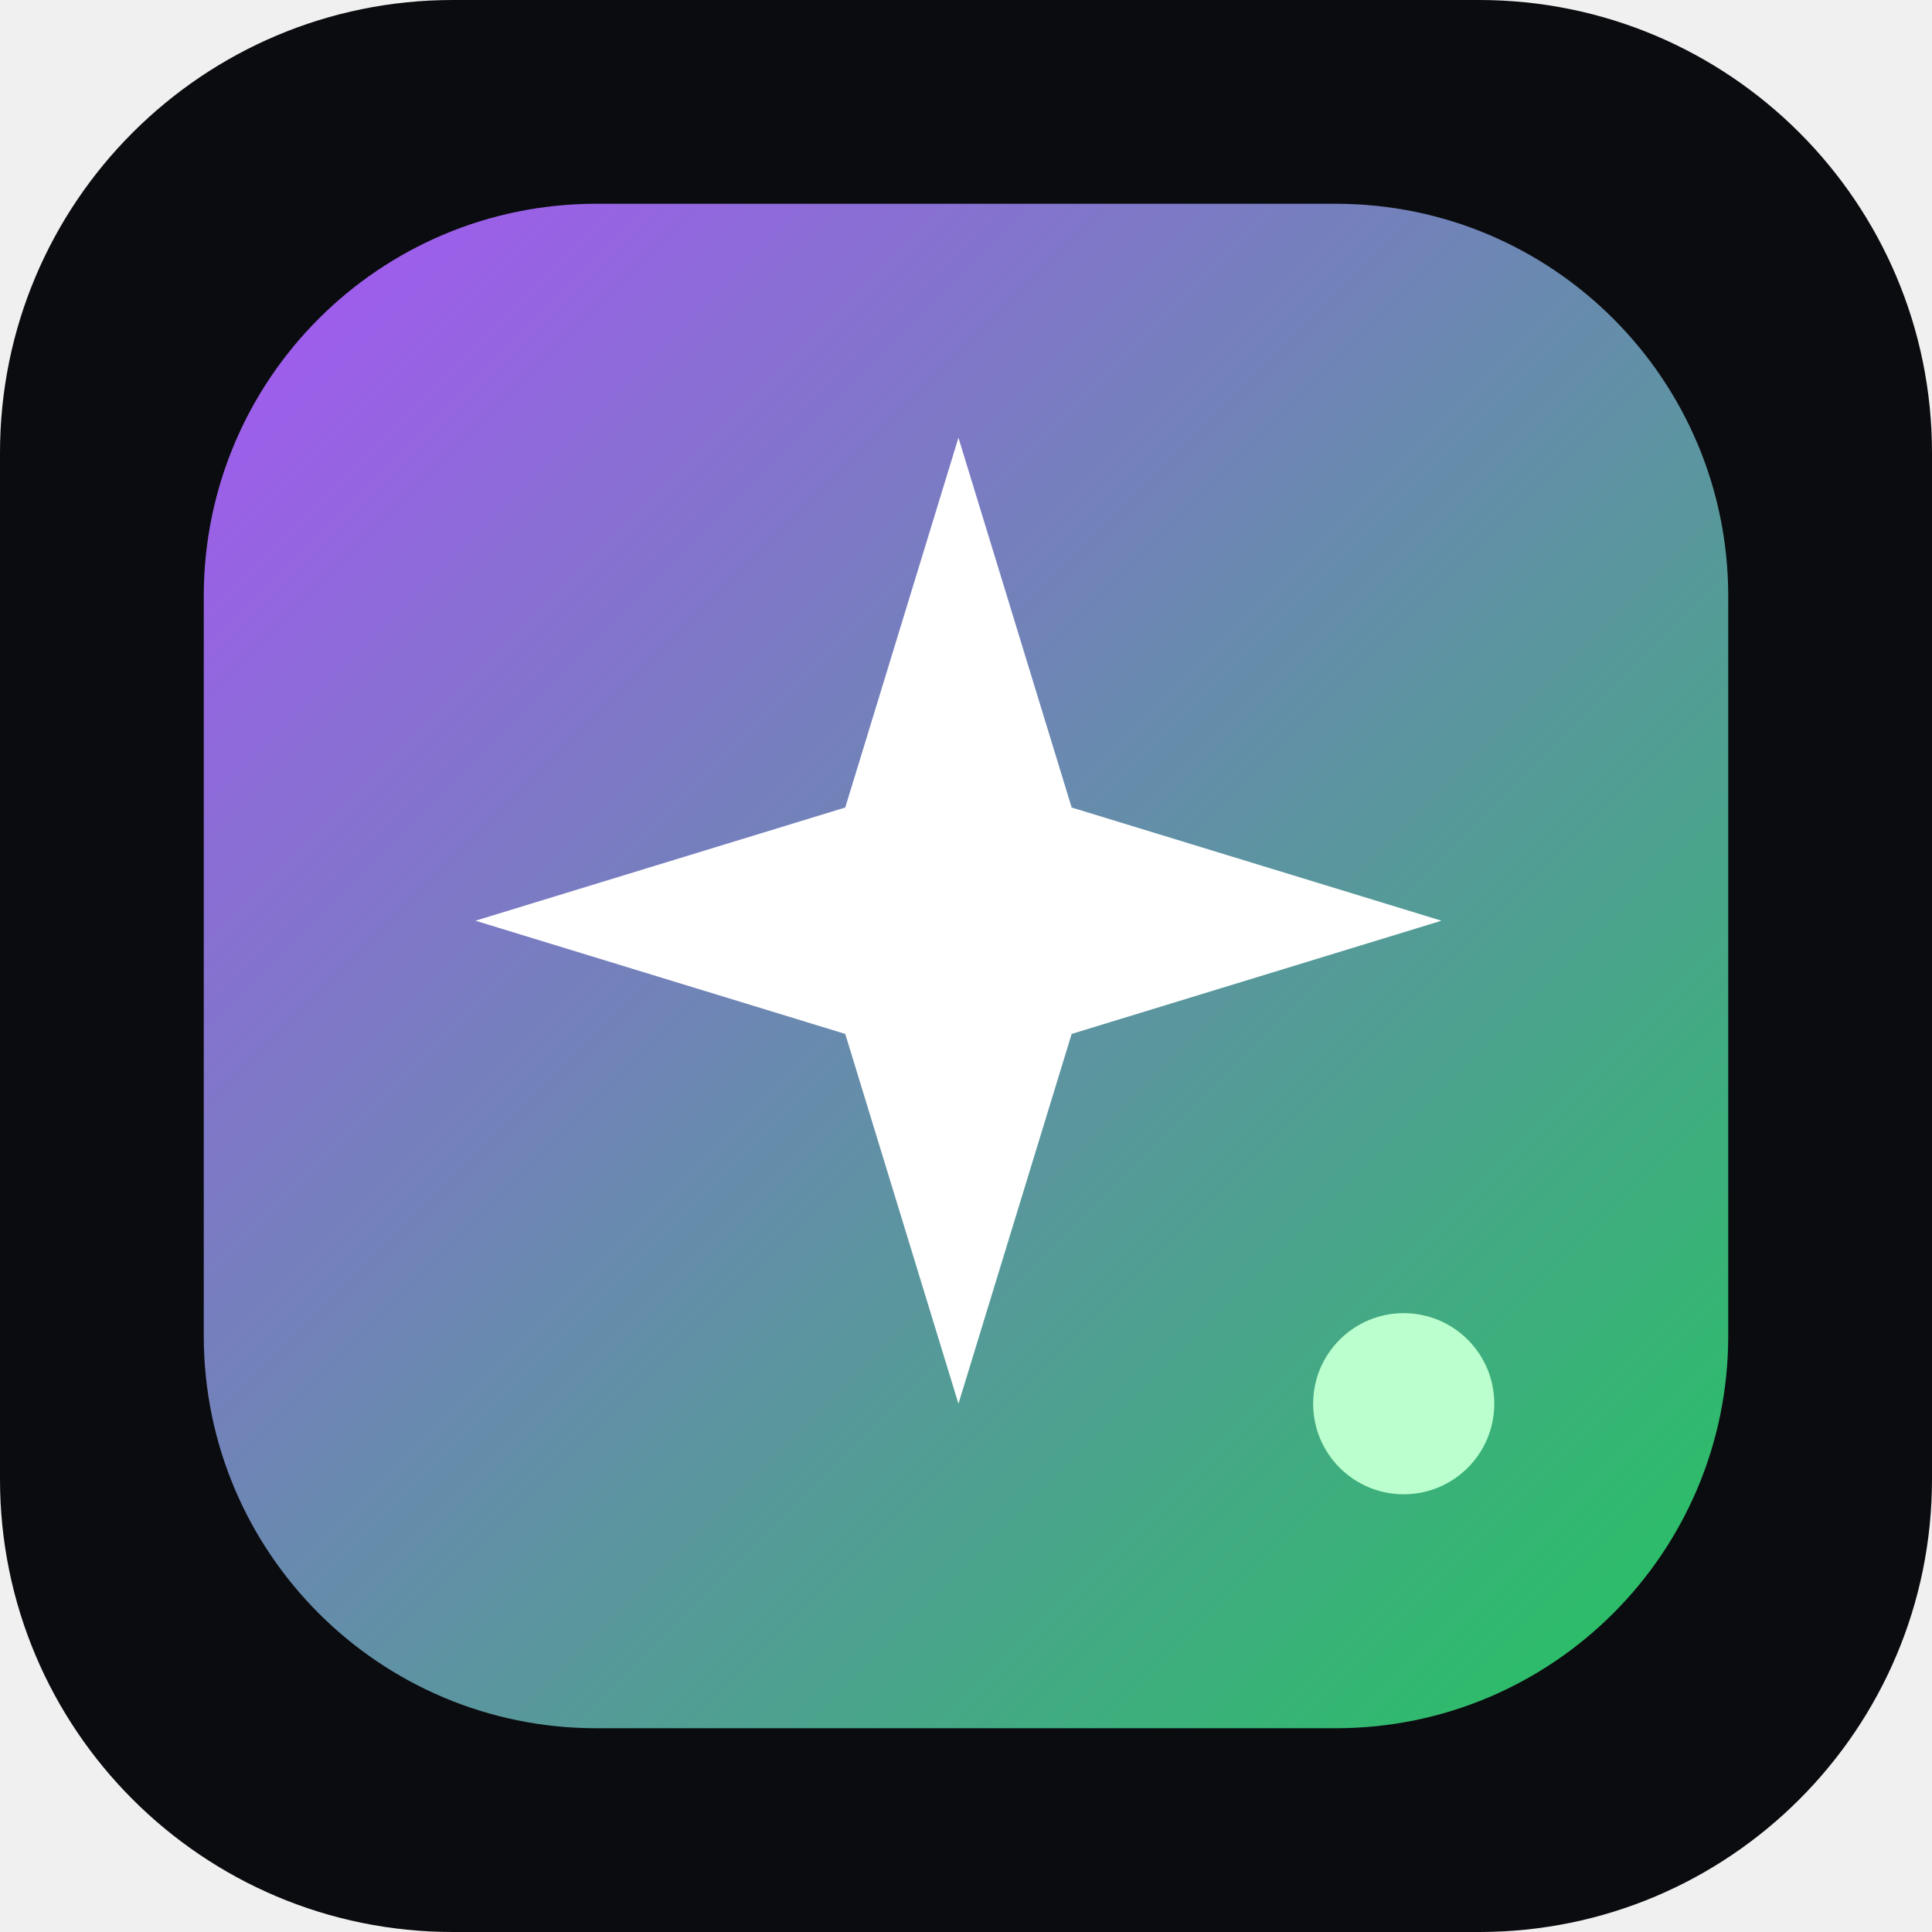
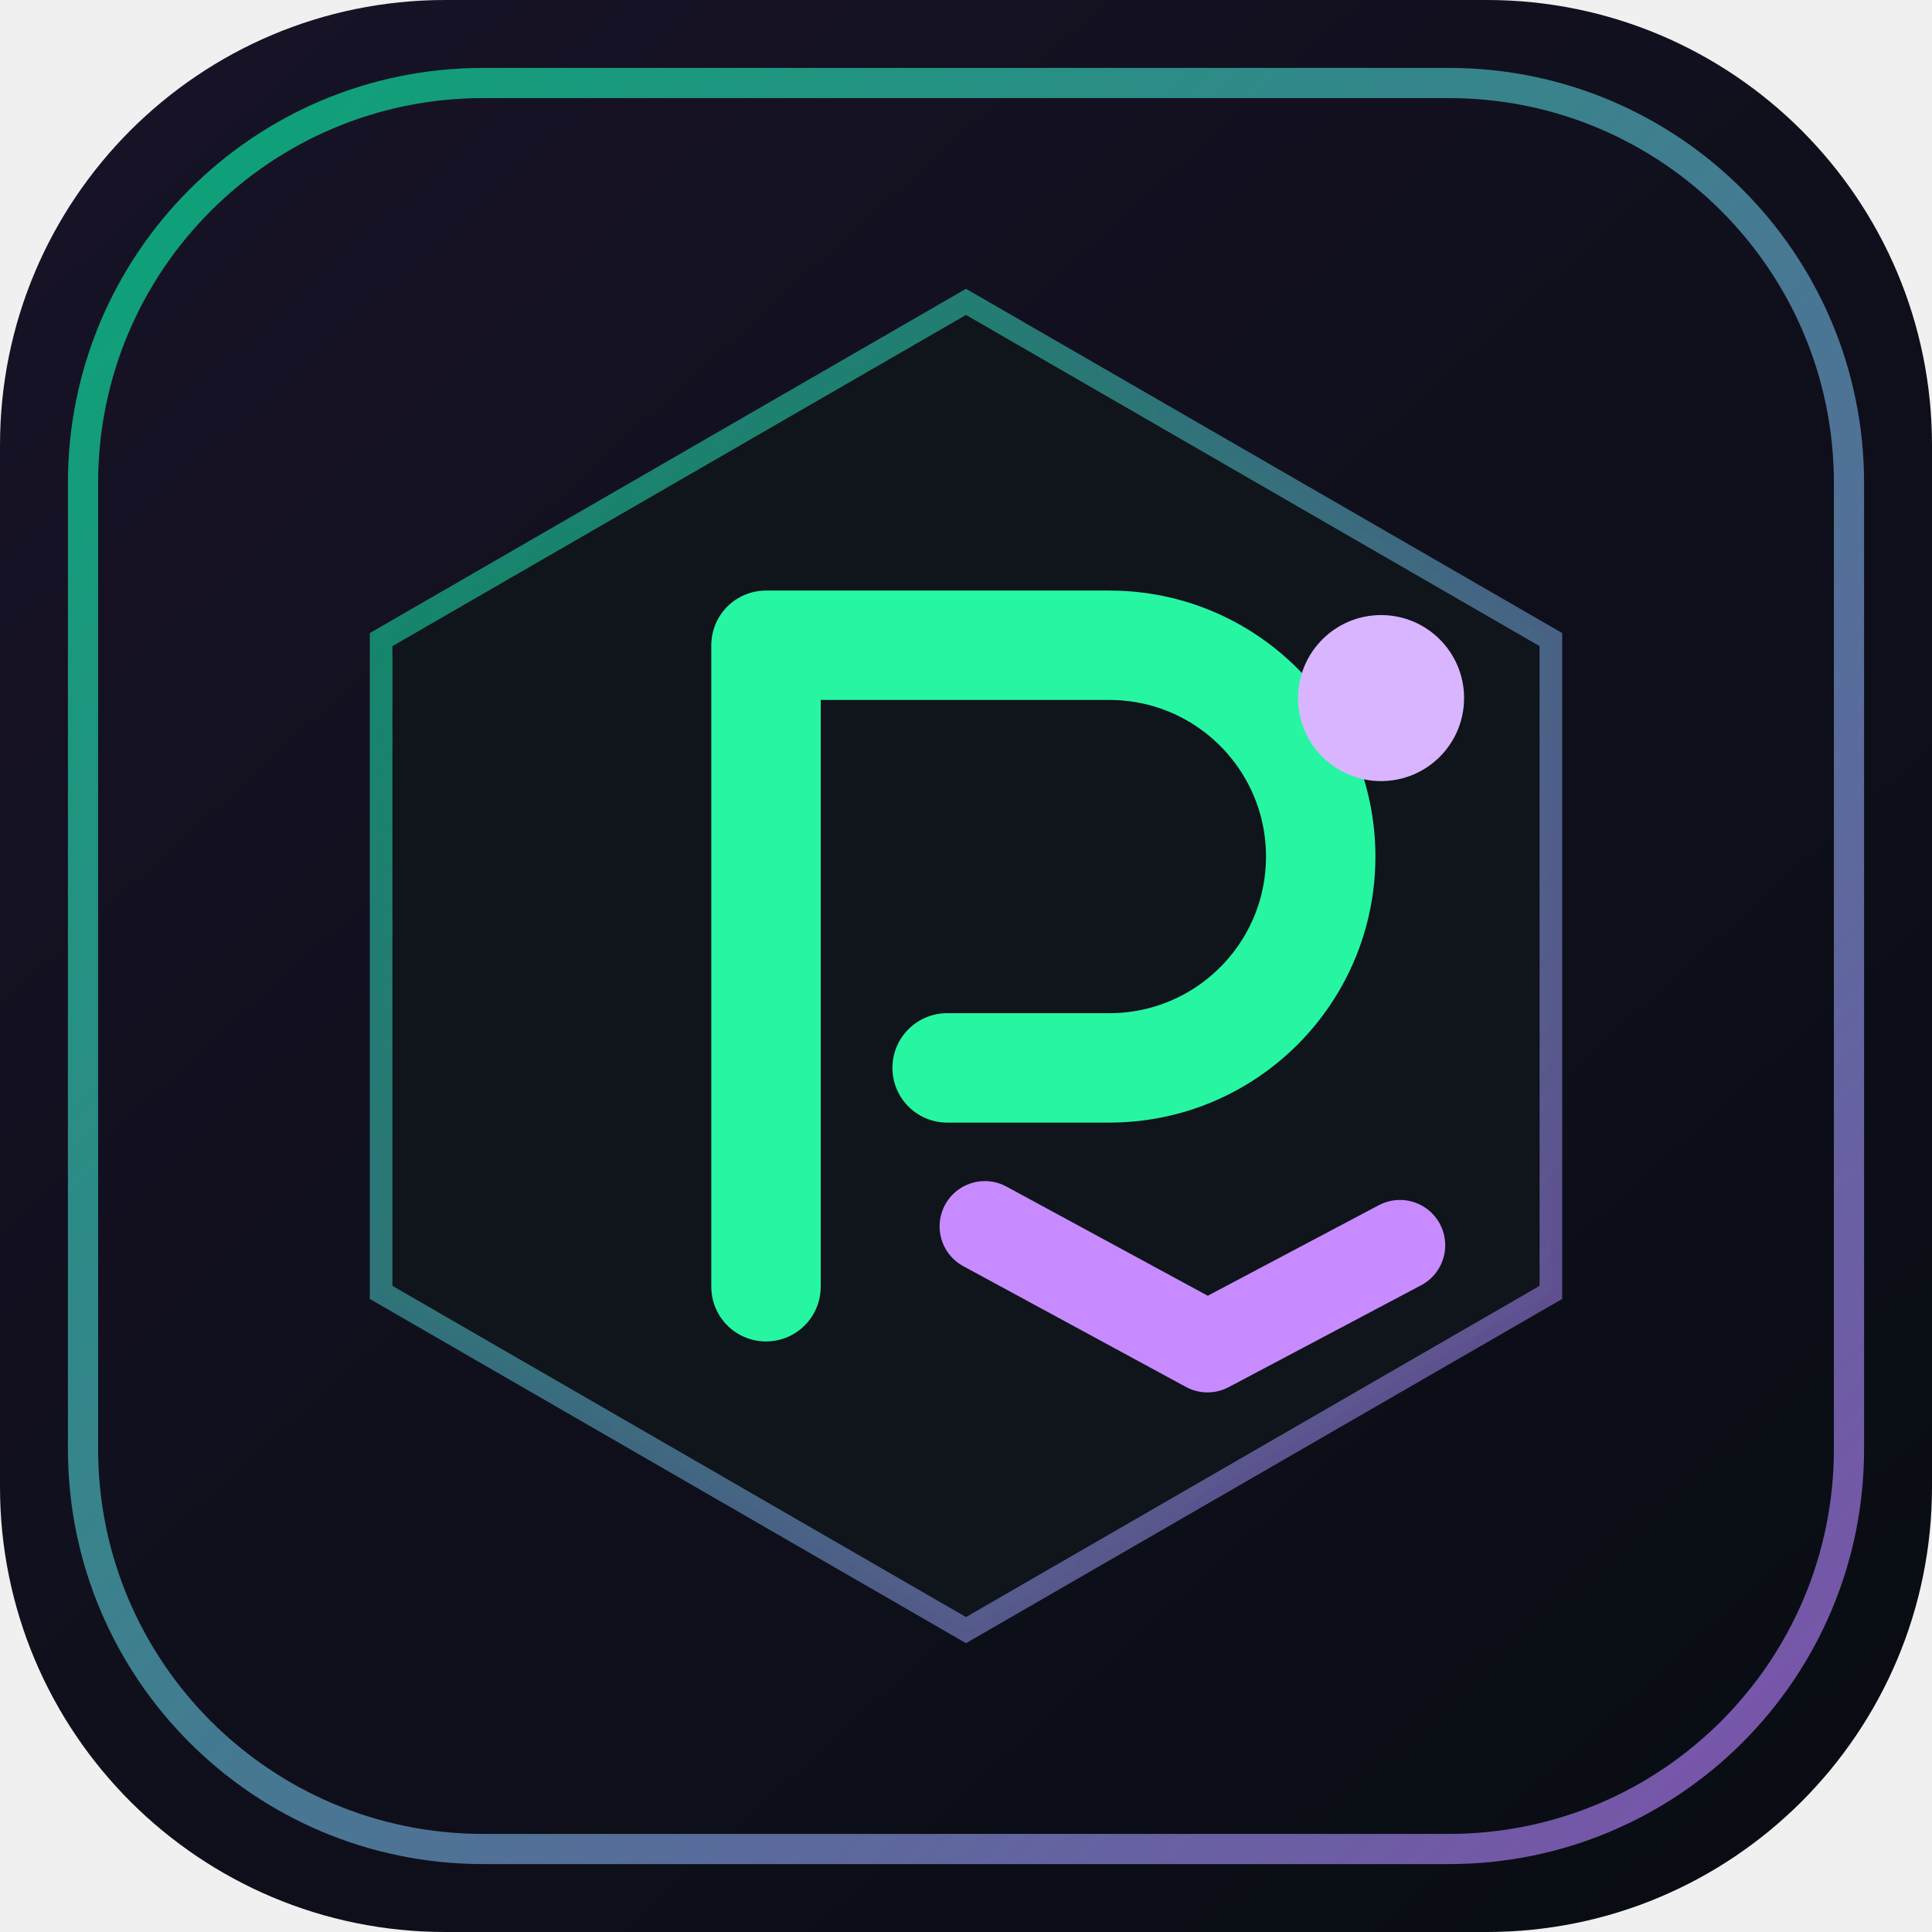
<svg xmlns="http://www.w3.org/2000/svg" viewBox="0 0 512 512">
  <defs>
-     <linearGradient id="g" x1="0" y1="0" x2="1" y2="1">
-       <stop stop-color="#a855f7" />
-       <stop offset="1" stop-color="#22c55e" />
+     <linearGradient id="bg" x1=".08" y1=".05" x2=".94" y2="1">
+       <stop stop-color="#171226" />
+       <stop offset="1" stop-color="#080d12" />
+     </linearGradient>
+     <linearGradient id="edge" x1="0" y1="0" x2="1" y2="1">
+       <stop stop-color="#00f5a0" />
+       <stop offset="1" stop-color="#bd75ff" />
    </linearGradient>
  </defs>
-   <rect width="512" height="512" rx="120" fill="#0b0c10" />
-   <rect x="54" y="54" width="404" height="404" rx="104" fill="url(#g)" />
-   <path d="m254 116 30 98 98 30-98 30-30 98-30-98-98-30 98-30z" fill="white" />
-   <circle cx="372" cy="372" r="24" fill="#baffcd" />
+   <rect width="512" height="512" rx="118" fill="url(#bg)" />
+   <rect x="22" y="22" width="468" height="468" rx="106" fill="none" stroke="url(#edge)" stroke-opacity=".65" stroke-width="8" />
+   <path d="M256 80 411 169.5v173L256 432l-155-89.5v-173L256 80Z" fill="#10141b" stroke="url(#edge)" stroke-opacity=".55" stroke-width="6" />
+   <path d="M203 341V171h91a56 56 0 0 1 0 112h-43" fill="none" stroke="#26f6a2" stroke-linecap="round" stroke-linejoin="round" stroke-width="29" />
+   <path d="m261 325 59 32 51-27" fill="none" stroke="#c78bff" stroke-linecap="round" stroke-linejoin="round" stroke-width="24" />
+   <circle cx="366" cy="185" r="22" fill="#d9b5ff" />
</svg>
